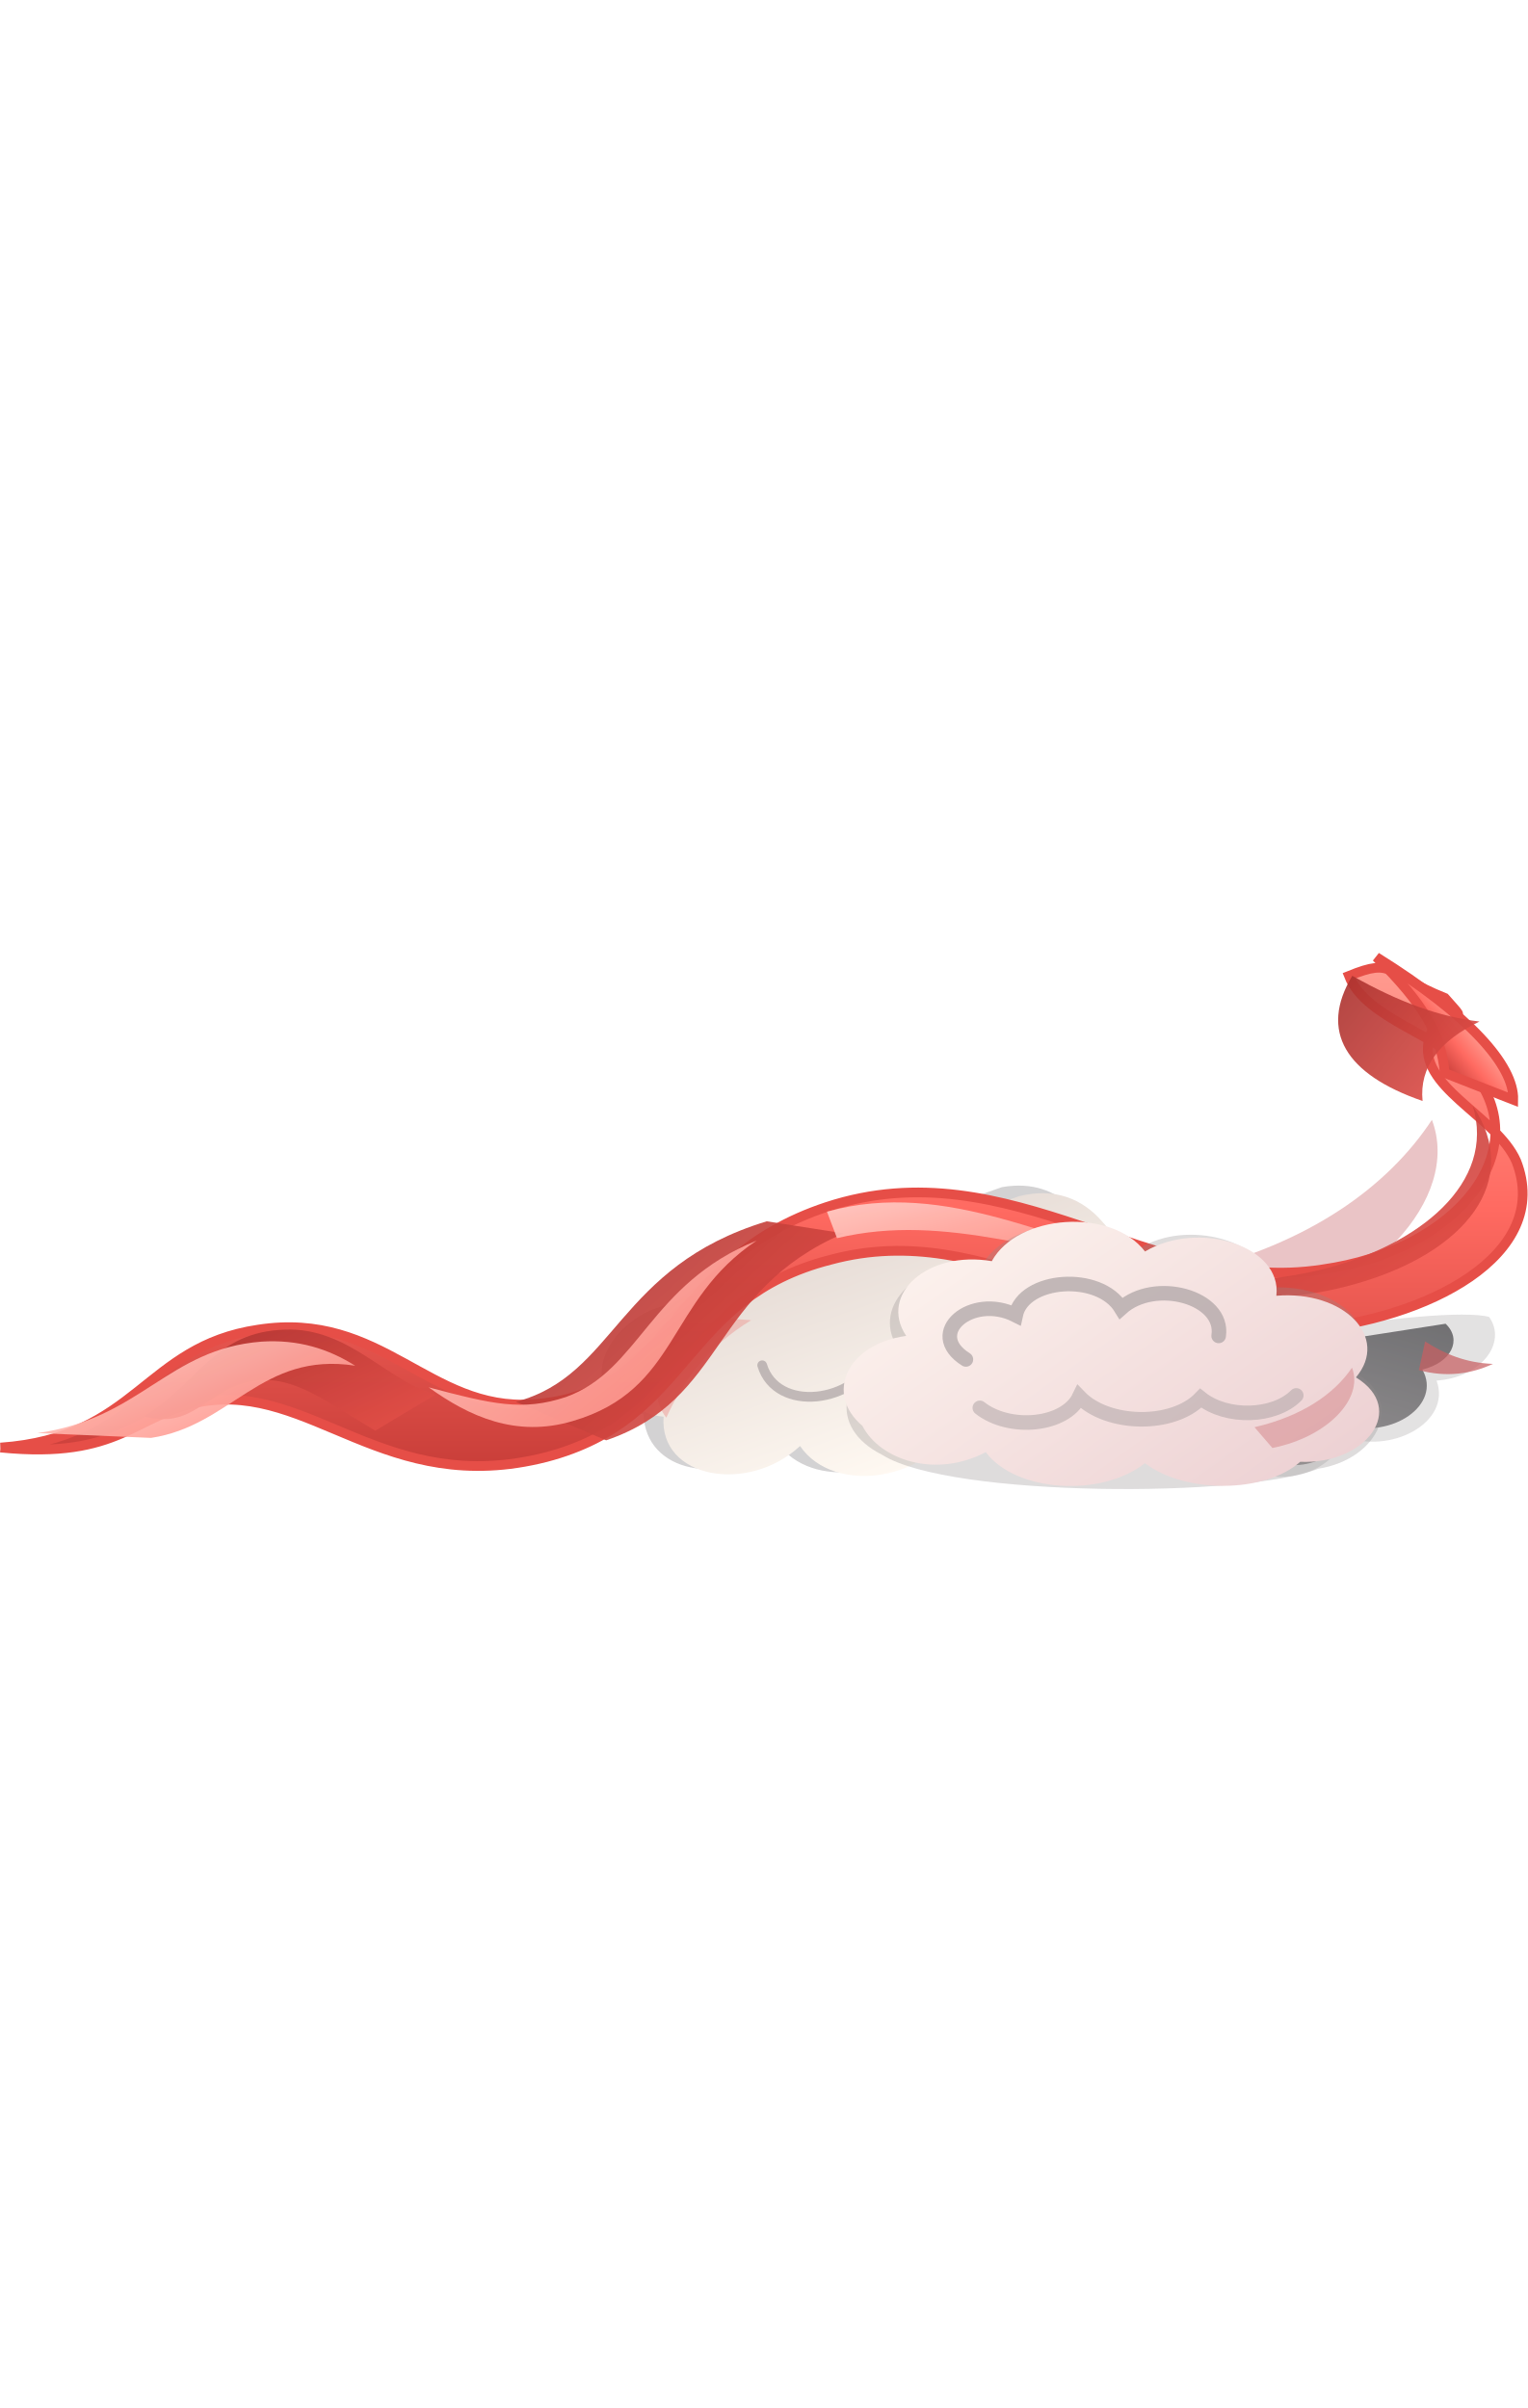
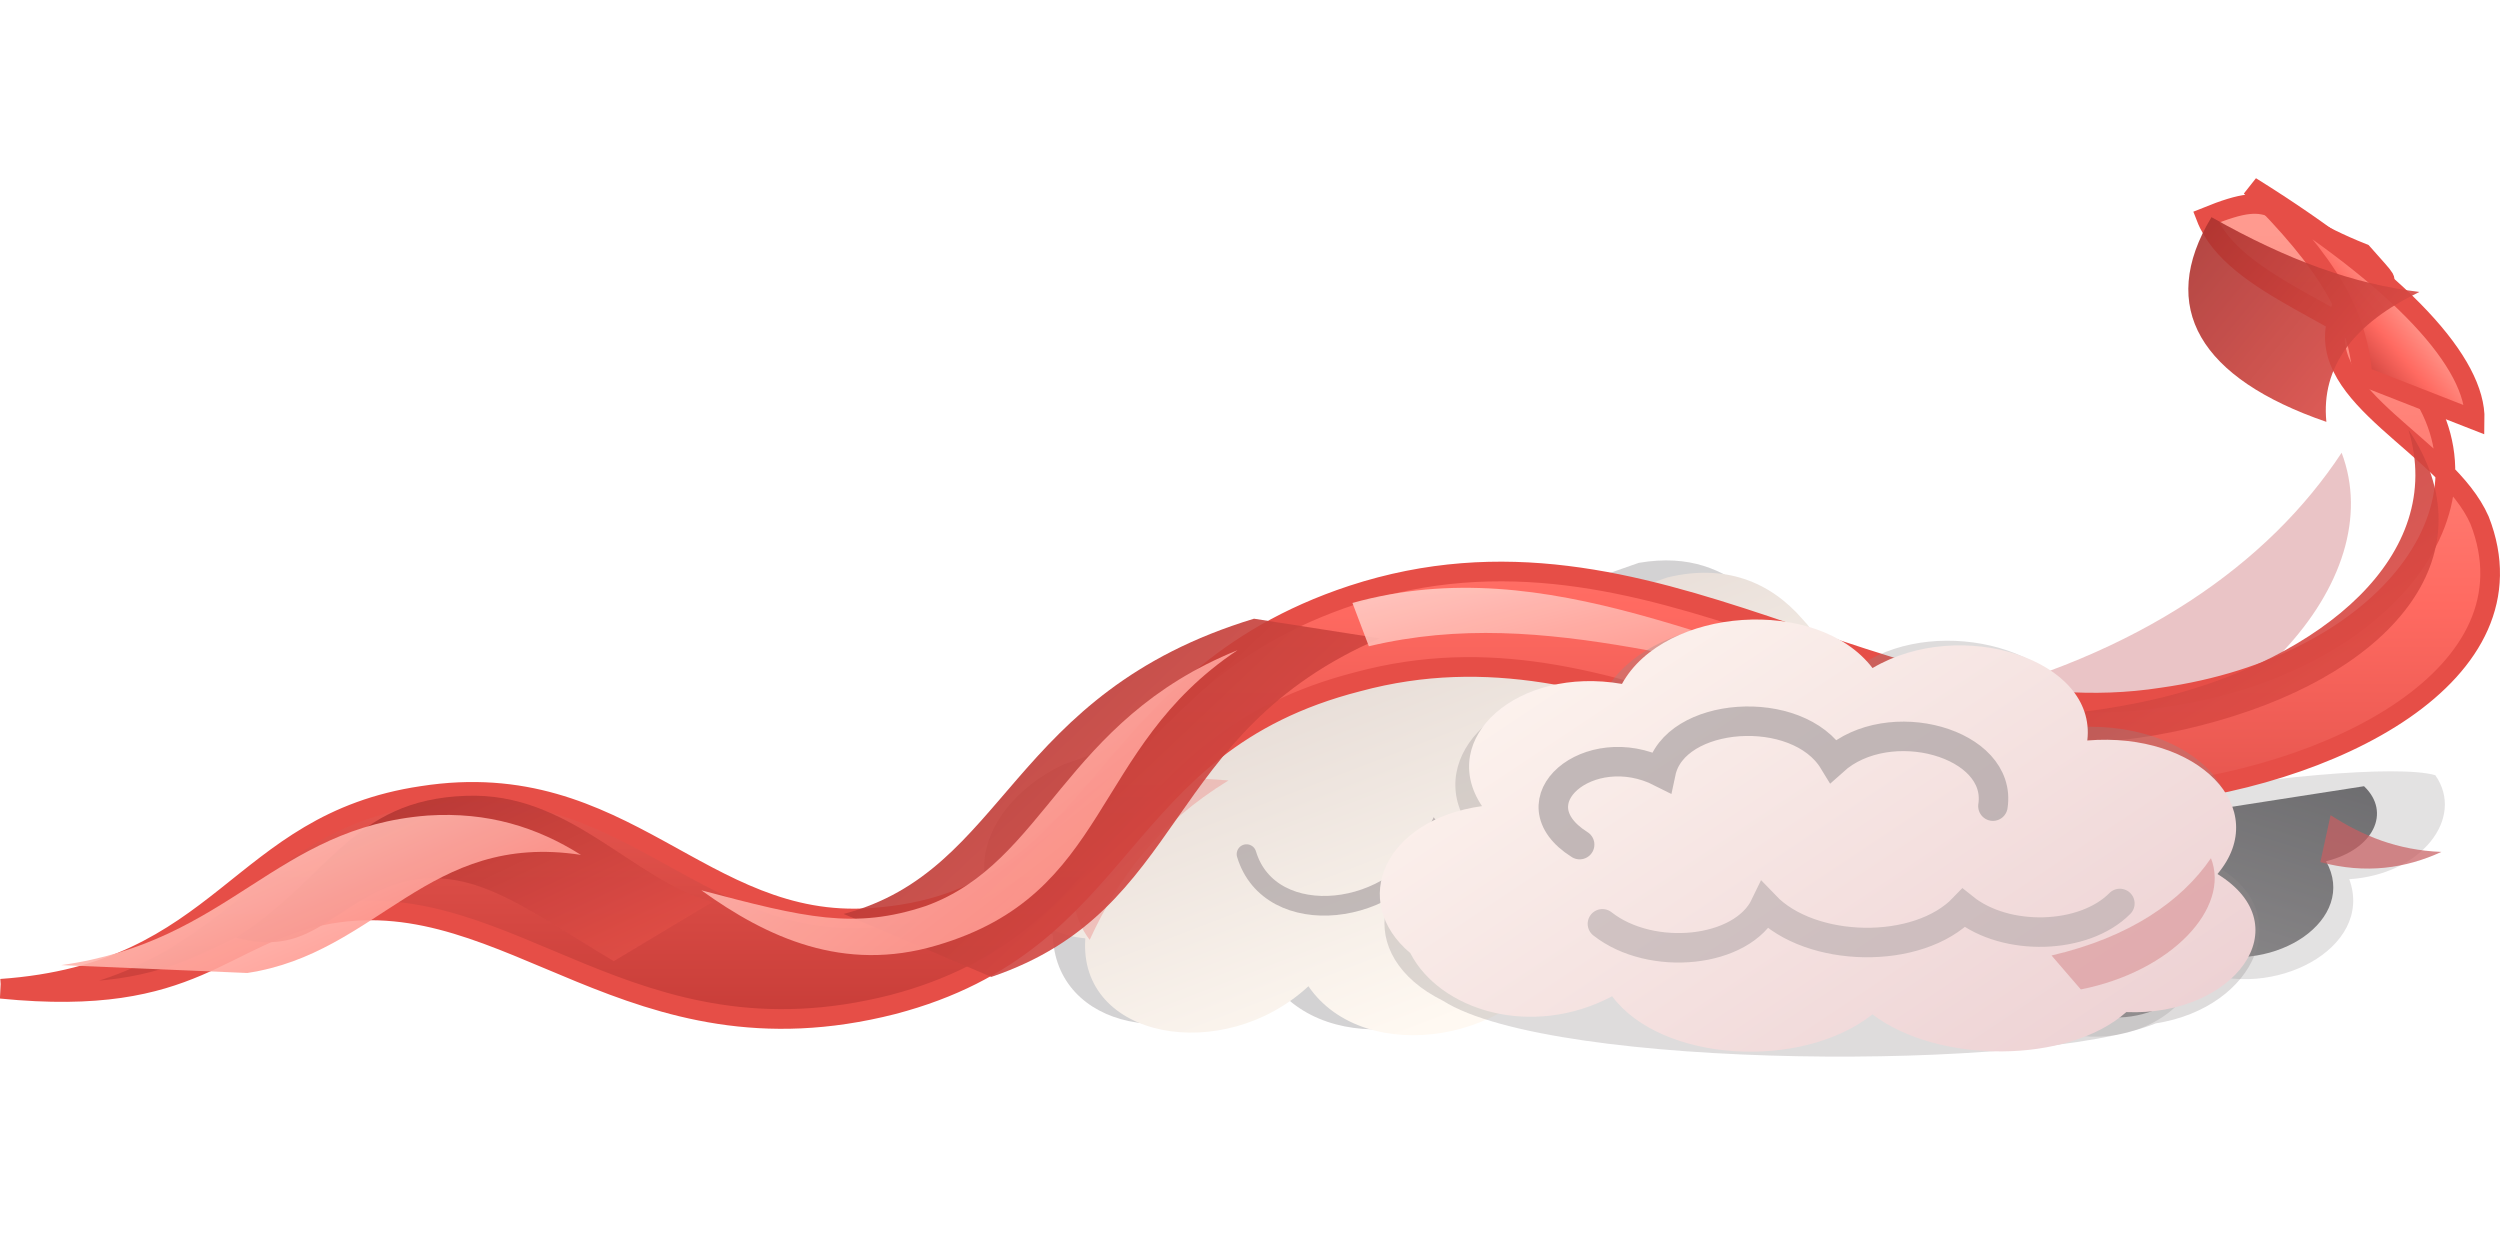
- <svg xmlns="http://www.w3.org/2000/svg" xmlns:xlink="http://www.w3.org/1999/xlink" id="right_down" data-name="right down" width="78.647" height="124.004" viewBox="0 0 78.647 124.004">
+ <svg xmlns="http://www.w3.org/2000/svg" xmlns:xlink="http://www.w3.org/1999/xlink" id="right_down" data-name="right down" width="63.557" height="31.453" viewBox="0 0 63.557 31.453">
  <defs>
-     <linearGradient id="_未命名的渐变_4" data-name="未命名的渐变 4" x1="-217.245" y1="315.13" x2="-217.167" y2="315.052" gradientTransform="translate(35979.29 -34161.808) rotate(-8.8359) scale(187.5908 89.8504)" gradientUnits="userSpaceOnUse">
+     <linearGradient id="_未命名的渐变_4" data-name="未命名的渐变 4" x1="-224.871" y1="267.858" x2="-224.809" y2="267.795" gradientTransform="translate(38034.066 -30234.364) rotate(-8.8359) scale(187.5908 89.8504)" gradientUnits="userSpaceOnUse">
      <stop offset="0" stop-color="#777173" />
      <stop offset="1" stop-color="#28272b" />
    </linearGradient>
-     <linearGradient id="_未命名的渐变_5" data-name="未命名的渐变 5" x1="-216.756" y1="313.712" x2="-216.756" y2="313.619" gradientTransform="translate(-71096.262 -15570.411) rotate(160.6832) scale(285.8657 -122.0824)" gradientUnits="userSpaceOnUse">
+     <linearGradient id="_未命名的渐变_5" data-name="未命名的渐变 5" x1="-224.363" y1="266.452" x2="-224.363" y2="266.377" gradientTransform="translate(-71248.937 -9455.919) rotate(160.6832) scale(285.8657 -122.0824)" gradientUnits="userSpaceOnUse">
      <stop offset="0" stop-color="#fff9f2" />
      <stop offset="1" stop-color="#e8ded8" />
    </linearGradient>
-     <linearGradient id="_未命名的渐变_17" data-name="未命名的渐变 17" x1="-217.024" y1="319.306" x2="-217.024" y2="319.188" gradientTransform="translate(103342.438 69443.687) scale(476 -217.3269)" gradientUnits="userSpaceOnUse">
+     <linearGradient id="_未命名的渐变_17" data-name="未命名的渐变 17" x1="-224.632" y1="272.057" x2="-224.632" y2="271.962" gradientTransform="translate(106956.705 59130.479) scale(476 -217.3269)" gradientUnits="userSpaceOnUse">
      <stop offset="0" stop-color="#ff9a8f" />
      <stop offset=".48" stop-color="#ff6a61" />
      <stop offset="1" stop-color="#c93e39" />
    </linearGradient>
-     <linearGradient id="_未命名的渐变_17-2" data-name="未命名的渐变 17" x1="-236.028" y1="319.218" x2="-236.028" y2="319.075" gradientTransform="translate(-15155.764 -9347.468) rotate(-129.5167) scale(71.7832 18.0715)" xlink:href="#_未命名的渐变_17" />
-     <linearGradient id="_未命名的渐变_3" data-name="未命名的渐变 3" x1="-223.685" y1="319.618" x2="-223.545" y2="319.478" gradientTransform="translate(19468.361 13503.26) scale(87 -42.033)" gradientUnits="userSpaceOnUse">
+     <linearGradient id="_未命名的渐变_17-2" data-name="未命名的渐变 17" x1="-243.599" y1="271.612" x2="-243.599" y2="271.496" gradientTransform="translate(-14852.377 -10359.245) rotate(-129.5167) scale(71.7832 18.0715)" xlink:href="#_未命名的渐变_17" />
+     <linearGradient id="_未命名的渐变_3" data-name="未命名的渐变 3" x1="-231.224" y1="272.406" x2="-231.111" y2="272.293" gradientTransform="translate(20122.734 11470.488) scale(87 -42.033)" gradientUnits="userSpaceOnUse">
      <stop offset="0" stop-color="#a9312e" />
      <stop offset="1" stop-color="#e65049" />
    </linearGradient>
-     <linearGradient id="_未命名的渐变_3-2" data-name="未命名的渐变 3" x1="-223.712" y1="319.426" x2="-223.579" y2="319.293" gradientTransform="translate(21952.338 29129.68) scale(98 -91)" xlink:href="#_未命名的渐变_3" />
-     <linearGradient id="_未命名的渐变_3-3" data-name="未命名的渐变 3" x1="-222.945" y1="318.835" x2="-222.775" y2="318.665" gradientTransform="translate(28480.229 25478.446) scale(127.5 -79.7413)" xlink:href="#_未命名的渐变_3" />
-     <linearGradient id="_未命名的渐变_3-4" data-name="未命名的渐变 3" x1="-239.105" y1="317.242" x2="-238.965" y2="317.102" gradientTransform="translate(10167.847 16546.12) scale(42.2334 -52)" xlink:href="#_未命名的渐变_3" />
-     <linearGradient id="_未命名的渐变_11" data-name="未命名的渐变 11" x1="-222.722" y1="319.708" x2="-222.589" y2="319.575" gradientTransform="translate(21162.162 12906.156) scale(95 -40.1521)" gradientUnits="userSpaceOnUse">
+     <linearGradient id="_未命名的渐变_3-2" data-name="未命名的渐变 3" x1="-231.299" y1="272.186" x2="-231.192" y2="272.079" gradientTransform="translate(22690.409 24783.834) scale(98 -91)" xlink:href="#_未命名的渐变_3" />
+     <linearGradient id="_未命名的渐变_3-3" data-name="未命名的渐变 3" x1="-230.577" y1="271.575" x2="-230.439" y2="271.438" gradientTransform="translate(29442.766 21664.432) scale(127.5 -79.7413)" xlink:href="#_未命名的渐变_3" />
+     <linearGradient id="_未命名的渐变_3-4" data-name="未命名的渐变 3" x1="-246.851" y1="269.954" x2="-246.738" y2="269.841" gradientTransform="translate(10481.591 14042.535) scale(42.2334 -52)" xlink:href="#_未命名的渐变_3" />
+     <linearGradient id="_未命名的渐变_11" data-name="未命名的渐变 11" x1="-230.258" y1="272.499" x2="-230.151" y2="272.392" gradientTransform="translate(21877.407 10962.237) scale(95 -40.1521)" gradientUnits="userSpaceOnUse">
      <stop offset="0" stop-color="#ffd1ca" />
      <stop offset="1" stop-color="#ff857b" />
    </linearGradient>
-     <linearGradient id="_未命名的渐变_11-2" data-name="未命名的渐变 11" x1="-223.511" y1="319.432" x2="-223.344" y2="319.265" gradientTransform="translate(21926.338 24802.792) scale(98 -77.4552)" xlink:href="#_未命名的渐变_11" />
-     <linearGradient id="_未命名的渐变_11-3" data-name="未命名的渐变 11" x1="-224.175" y1="317.666" x2="-224.027" y2="317.517" gradientTransform="translate(22908.238 8591.665) scale(102 -26.8513)" xlink:href="#_未命名的渐变_11" />
-     <linearGradient id="_未命名的渐变_61" data-name="未命名的渐变 61" x1="-216.388" y1="319.153" x2="-216.3" y2="319.065" gradientTransform="translate(58270.708 61005.224) scale(269.0824 -190.9531)" gradientUnits="userSpaceOnUse">
+     <linearGradient id="_未命名的渐变_11-2" data-name="未命名的渐变 11" x1="-231.086" y1="272.189" x2="-230.951" y2="272.054" gradientTransform="translate(22664.409 21096.769) scale(98 -77.4552)" xlink:href="#_未命名的渐变_11" />
+     <linearGradient id="_未命名的渐变_11-3" data-name="未命名的渐变 11" x1="-231.79" y1="270.419" x2="-231.67" y2="270.298" gradientTransform="translate(23676.746 7276.042) scale(102 -26.8513)" xlink:href="#_未命名的渐变_11" />
+     <linearGradient id="_未命名的渐变_61" data-name="未命名的渐变 61" x1="-224" y1="271.914" x2="-223.929" y2="271.843" gradientTransform="translate(60310.543 51937.846) scale(269.0824 -190.9531)" gradientUnits="userSpaceOnUse">
      <stop offset="0" stop-color="#fff8f2" />
      <stop offset="1" stop-color="#ebcdd0" />
    </linearGradient>
  </defs>
  <g id="charcoal-smoke-01-low">
-     <path id="charcoal-smoke-01-back" d="M76.669,67.819c.945,1.349-.433,3.126-2.708,3.276.8,2.187-2.436,3.846-4.796,2.853-.429,1.97-3.608,2.804-5.202,1.421-1.53,1.393-4.198.788-3.917-.955-1.774.412-3.496-.612-3.085-2.104,2.47-3.035,17.399-5.152,19.708-4.491Z" style="fill: #817a7d; isolation: isolate; opacity: .22;" />
-     <path id="charcoal-smoke-01-mid" d="M60.604,70.317l13.822-2.149c.863.818.309,1.991-1.196,2.361,1.017,1.813-1.559,3.573-3.967,2.86.009,1.834-2.88,2.759-4.464,1.442-1.05,1.523-3.836,1.344-3.735-.371-1.664.531-3.396-.56-2.605-1.974.304-.999.74-1.746,2.145-2.169Z" style="fill: url(#_未命名的渐变_4); isolation: isolate; opacity: .62;" />
-     <path id="charcoal-smoke-01-coral-ember" d="M73.372,69.08c1.021.657,2.101,1.101,3.489,1.157-1.115.513-2.372.709-3.811.321l.322-1.478Z" style="fill: #c85e61; isolation: isolate; opacity: .72;" />
+     <path id="charcoal-smoke-01-back" d="M61.912,19.707c.763,1.089-.35,2.525-2.187,2.645.646,1.766-1.967,3.105-3.873,2.304-.346,1.591-2.914,2.264-4.201,1.147-1.235,1.125-3.389.637-3.163-.771-1.433.333-2.823-.494-2.491-1.699,1.994-2.451,14.049-4.16,15.913-3.626Z" style="fill: #817a7d; isolation: isolate; opacity: .22;" />
+     <path id="charcoal-smoke-01-mid" d="M48.94,21.723l11.16-1.735c.696.66.25,1.608-.965,1.907.821,1.464-1.259,2.885-3.204,2.309.007,1.481-2.326,2.228-3.604,1.164-.848,1.23-3.097,1.085-3.015-.3-1.344.428-2.742-.452-2.103-1.594.246-.807.597-1.41,1.732-1.751Z" style="fill: url(#_未命名的渐变_4); isolation: isolate; opacity: .62;" />
+     <path id="charcoal-smoke-01-coral-ember" d="M59.25,20.724c.825.53,1.697.889,2.817.934-.9.414-1.915.572-3.077.259l.26-1.193Z" style="fill: #c85e61; isolation: isolate; opacity: .72;" />
  </g>
  <g id="wool-puff-03-corner">
-     <path id="wool-puff-03-shadow" d="M55.093,62.036c2.593,1.803,1.299,5.453-2.145,6.467,1.204,2.387-1.744,5.164-4.878,4.615-1.645,2.998-6.314,3.666-8.045,1.173-2.851,2.355-6.821,1.519-6.885-1.461-3.134-.548-2.712-3.892.332-5.347l18.119-6.351c1.619-.277,2.655.232,3.503.903Z" style="fill: #6d686b; isolation: isolate; opacity: .3;" />
-     <path id="wool-puff-03-body" d="M56.748,62.91c1.738,1.812.56,4.744-2.448,5.604,1.313,2.349-1.744,5.164-5.017,4.567-1.336,3.18-6.332,3.963-8.094,1.384-2.682,2.49-7.258,1.672-7.025-1.509-3.043-.289-2.791-3.768.204-5.011l18.119-6.351c1.807-.44,3.231.127,4.261,1.315Z" style="fill: url(#_未命名的渐变_5);" />
-     <path id="wool-puff-03-inner" d="M52.436,65.293c2.182.979.136,3.536-2.003,3.027-.287,2.328-3.949,3.418-5.251,1.453-1.19,2.548-5.204,2.986-5.941.533" style="fill: none; isolation: isolate; opacity: .68; stroke: #a9a0a1; stroke-linecap: round; stroke-width: .5px;" />
-     <path id="wool-puff-03-edge-accent" d="M38.672,67.986c-2.22,1.359-3.464,3.054-4.369,5.018-1.12-1.448-.336-3.756,1.605-5.212l2.764.193Z" style="fill: #eda8a3; isolation: isolate; opacity: .62;" />
+     <path id="wool-puff-03-shadow" d="M44.491,15.037c2.094,1.456,1.049,4.403-1.732,5.222.972,1.927-1.408,4.17-3.939,3.727-1.329,2.421-5.098,2.96-6.496.948-2.302,1.902-5.508,1.227-5.559-1.18-2.53-.443-2.19-3.143.268-4.317l14.63-5.128c1.307-.224,2.144.187,2.829.729Z" style="fill: #6d686b; isolation: isolate; opacity: .3;" />
+     <path id="wool-puff-03-body" d="M45.826,15.742c1.404,1.463.452,3.83-1.976,4.525,1.061,1.896-1.408,4.17-4.051,3.688-1.079,2.568-5.113,3.2-6.535,1.118-2.165,2.01-5.86,1.35-5.672-1.218-2.457-.234-2.254-3.042.165-4.046l14.63-5.128c1.459-.355,2.609.102,3.44,1.062Z" style="fill: url(#_未命名的渐变_5);" />
+     <path id="wool-puff-03-inner" d="M42.344,17.667c1.762.79.11,2.855-1.617,2.444-.232,1.88-3.189,2.76-4.24,1.173-.961,2.058-4.202,2.411-4.797.43" style="fill: none; isolation: isolate; opacity: .68; stroke: #a9a0a1; stroke-linecap: round; stroke-width: .5px;" />
+     <path id="wool-puff-03-edge-accent" d="M31.231,19.841c-1.792,1.098-2.797,2.466-3.528,4.052-.904-1.169-.272-3.033,1.296-4.208l2.232.156Z" style="fill: #eda8a3; isolation: isolate; opacity: .62;" />
  </g>
  <g>
-     <path id="wool-puff-02-coral-fold" d="M61.3,65.51c6.084-1.459,10.139-4.377,12.421-7.842,1.521,4.012-3.042,9.119-10.139,10.578l-2.281-2.736Z" style="fill: #ce7376; isolation: isolate; opacity: .42;" />
+     <path id="wool-puff-02-coral-fold" d="M49.502,17.842c4.912-1.178,8.187-3.534,10.029-6.332,1.228,3.24-2.456,7.363-8.187,8.541l-1.842-2.209Z" style="fill: #ce7376; isolation: isolate; opacity: .42;" />
    <g>
      <g id="ribbon_main" data-name="ribbon main">
-         <path d="M.025,74.544c7.063-.496,7.408-5.206,13.265-6.073,6.374-.992,8.786,4.214,14.126,3.842,7.408-.496,6.891-7.437,15.16-10.163,9.475-3.099,16.71,4.586,25.496,3.223,7.063-.992,11.025-6.197,7.752-10.163-1.55-1.859-5.513-2.727-6.374-4.958,2.382-.966,1.817-.111,4.937,1.138,1.657,1.866-.113-.27-.802,2.084-.689,2.479,3.445,3.966,4.479,6.321,1.895,4.834-4.651,8.18-10.853,8.676-10.164.744-16.194-5.825-24.462-3.594-7.752,1.983-7.063,8.18-14.643,10.163-8.269,2.107-12.059-3.842-17.744-2.851-3.445.62-4.135,2.975-10.336,2.355Z" style="fill: url(#_未命名的渐变_17); stroke: #e64e47; stroke-width: .5px;" />
-         <path d="M74.38,55.255c-.175-1.95-1.031-3.496-3.521-5.968,4.806,2.994,7.092,5.587,7.051,7.349l-3.53-1.381Z" style="fill: url(#_未命名的渐变_17-2); stroke: #e64e47; stroke-width: .5px;" />
+         <path d="M.025,25.137c5.703-.4,5.981-4.203,10.711-4.904,5.147-.801,7.094,3.403,11.406,3.103,5.981-.4,5.564-6.005,12.241-8.207,7.651-2.502,13.493,3.703,20.587,2.602,5.703-.801,8.903-5.004,6.26-8.207-1.252-1.501-4.451-2.202-5.147-4.003,1.924-.78,1.467-.089,3.986.919,1.338,1.507-.091-.218-.648,1.683-.556,2.002,2.782,3.203,3.617,5.104,1.53,3.903-3.756,6.605-8.764,7.006-8.207.601-13.076-4.704-19.753-2.902-6.26,1.601-5.703,6.605-11.824,8.207-6.677,1.701-9.737-3.103-14.328-2.302-2.782.5-3.338,2.402-8.346,1.901Z" style="fill: url(#_未命名的渐变_17); stroke: #e64e47; stroke-width: .5px;" />
+         <path d="M60.064,9.562c-.141-1.575-.832-2.823-2.843-4.819,3.881,2.417,5.726,4.511,5.693,5.934l-2.85-1.115Z" style="fill: url(#_未命名的渐变_17-2); stroke: #e64e47; stroke-width: .5px;" />
      </g>
      <g id="ribbon_shadow" data-name="ribbon shadow" style="opacity: .9;">
-         <path d="M7.433,72.933c2.929-1.859,3.618-4.338,7.235-4.462,3.273-.124,5.168,2.603,7.752,3.346l-3.101,1.859c-2.929-1.735-4.651-3.223-7.063-2.355-1.895.744-2.584,2.231-4.824,1.611Z" style="fill: url(#_未命名的渐变_3);" />
-         <path d="M26.555,72.189c5.168-1.363,5.168-6.941,12.92-9.296l3.962.62c-6.891,2.975-6.029,8.552-12.231,10.659l-4.651-1.983Z" style="fill: url(#_未命名的渐变_3-2);" />
-         <path d="M54.807,64.504c5.34,1.859,9.647,1.735,13.265.868,4.996-1.239,8.958-4.462,7.752-8.428,2.584,3.842-.344,7.561-6.029,9.172-5.168,1.487-10.336.496-14.988-1.611Z" style="fill: url(#_未命名的渐变_3-3);" />
-         <path d="M69.623,50.251c2.412,1.363,4.479,2.107,6.546,2.355-2.067.992-3.101,2.355-2.929,4.09-3.962-1.363-5.34-3.594-3.618-6.445Z" style="fill: url(#_未命名的渐变_3-4);" />
+         <path d="M6.006,23.835c2.365-1.501,2.921-3.503,5.842-3.603,2.643-.1,4.173,2.102,6.26,2.702l-2.504,1.501c-2.365-1.401-3.756-2.602-5.703-1.901-1.53.601-2.087,1.801-3.895,1.301Z" style="fill: url(#_未命名的渐变_3);" />
+         <path d="M21.447,23.235c4.173-1.101,4.173-5.604,10.433-7.506l3.199.5c-5.564,2.402-4.869,6.905-9.876,8.607l-3.756-1.601Z" style="fill: url(#_未命名的渐变_3-2);" />
+         <path d="M44.259,17.03c4.312,1.501,7.79,1.401,10.711.701,4.034-1.001,7.233-3.603,6.26-6.805,2.087,3.103-.278,6.105-4.869,7.406-4.173,1.201-8.346.4-12.102-1.301Z" style="fill: url(#_未命名的渐变_3-3);" />
+         <path d="M56.222,5.521c1.947,1.101,3.617,1.701,5.286,1.901-1.669.801-2.504,1.901-2.365,3.303-3.199-1.101-4.312-2.902-2.921-5.204Z" style="fill: url(#_未命名的渐变_3-4);" />
      </g>
      <g id="ribbon_highlight" data-name="ribbon highlight" style="opacity: .9;">
-         <path d="M1.92,73.8c5.34-.744,6.719-4.338,11.542-4.71,1.895-.124,3.445.372,4.824,1.239-4.824-.744-6.374,3.099-10.509,3.718l-5.857-.248Z" style="fill: url(#_未命名的渐变_11);" />
-         <path d="M22.076,71.445c3.273.868,4.824,1.239,7.063.496,3.79-1.363,4.307-5.825,9.819-8.056-4.651,3.099-3.962,7.684-9.475,9.296-2.929.868-5.34-.248-7.408-1.735Z" style="fill: url(#_未命名的渐变_11-2);" />
-         <path d="M42.576,62.397c6.202-1.735,11.887,1.735,17.572,2.851-6.202-.496-11.37-2.851-17.055-1.487l-.517-1.363Z" style="fill: url(#_未命名的渐变_11-3);" />
+         <path d="M1.555,24.536c4.312-.601,5.425-3.503,9.32-3.803,1.53-.1,2.782.3,3.895,1.001-3.895-.601-5.147,2.502-8.485,3.002l-4.729-.2Z" style="fill: url(#_未命名的渐变_11);" />
+         <path d="M17.83,22.634c2.643.701,3.895,1.001,5.703.4,3.06-1.101,3.478-4.704,7.929-6.505-3.756,2.502-3.199,6.205-7.651,7.506-2.365.701-4.312-.2-5.981-1.401Z" style="fill: url(#_未命名的渐变_11-2);" />
+         <path d="M34.383,15.329c5.008-1.401,9.598,1.401,14.188,2.302-5.008-.4-9.181-2.302-13.771-1.201l-.417-1.101Z" style="fill: url(#_未命名的渐变_11-3);" />
      </g>
    </g>
  </g>
  <g id="wool-puff-02-round">
-     <path id="wool-puff-02-shadow" d="M45.426,74.922c-2.869-1.425-2.254-4.347.922-5.344-1.639-2.138.717-4.703,4.201-4.418,1.332-2.351,6.045-2.921,8.094-.855,2.459-1.568,6.66-.427,6.865,1.995,3.484-.142,5.84,2.28,4.201,4.347,2.664,1.425,1.332,4.489-1.844,4.988-3.688,1.496-18.955,1.496-22.439-.713Z" style="fill: #8f898b; isolation: isolate; opacity: .3;" />
-     <path id="wool-puff-02-body" d="M44.401,73.426c-1.947-1.639-.82-4.204,2.254-4.632-1.434-2.138,1.127-4.418,4.406-3.848,1.332-2.423,6.148-2.779,7.889-.499,2.766-1.639,7.07-.285,6.762,2.28,3.484-.285,5.84,2.138,4.098,4.204,2.664,1.639.512,4.489-2.869,4.347-1.844,1.639-5.943,1.639-7.992.071-2.254,1.781-6.66,1.496-8.197-.57-2.562,1.354-5.43.427-6.353-1.354Z" style="fill: url(#_未命名的渐变_61);" />
-     <path id="wool-puff-02-inner-01" d="M49.729,70.006c-2.152-1.354.307-3.42,2.562-2.28.41-1.924,4.303-2.209,5.43-.356,1.742-1.568,5.328-.57,5.021,1.425" style="fill: none; isolation: isolate; opacity: .68; stroke: #a9a0a1; stroke-linecap: round; stroke-width: .75px;" />
-     <path id="wool-puff-02-inner-02" d="M50.446,72.5c1.537,1.211,4.406.926,5.123-.57,1.434,1.496,4.816,1.568,6.25.071,1.332,1.069,3.791.998,4.918-.142" style="fill: none; isolation: isolate; opacity: .5; stroke: #a9a0a1; stroke-linecap: round; stroke-width: .75px;" />
-     <path id="wool-puff-02-coral-fold-2" data-name="wool-puff-02-coral-fold" d="M64.586,73.497c2.459-.57,4.098-1.71,5.021-3.064.615,1.568-1.23,3.563-4.098,4.133l-.922-1.069Z" style="fill: #ce7376; isolation: isolate; opacity: .42;" />
+     <path id="wool-puff-02-shadow" d="M36.684,25.442c-2.317-1.151-1.82-3.51.745-4.315-1.324-1.726.579-3.797,3.392-3.567,1.075-1.899,4.881-2.359,6.536-.69,1.986-1.266,5.378-.345,5.543,1.611,2.813-.115,4.716,1.841,3.392,3.51,2.151,1.151,1.075,3.625-1.489,4.027-2.978,1.208-15.305,1.208-18.118-.575Z" style="fill: #8f898b; isolation: isolate; opacity: .3;" />
+     <path id="wool-puff-02-body" d="M35.857,24.234c-1.572-1.323-.662-3.395,1.82-3.74-1.158-1.726.91-3.567,3.558-3.107,1.075-1.956,4.964-2.244,6.37-.403,2.234-1.323,5.708-.23,5.46,1.841,2.813-.23,4.716,1.726,3.309,3.395,2.151,1.323.414,3.625-2.317,3.51-1.489,1.323-4.798,1.323-6.453.058-1.82,1.438-5.378,1.208-6.619-.46-2.068,1.093-4.385.345-5.129-1.093Z" style="fill: url(#_未命名的渐变_61);" />
+     <path id="wool-puff-02-inner-01" d="M40.159,21.472c-1.737-1.093.248-2.762,2.068-1.841.331-1.554,3.475-1.784,4.385-.288,1.406-1.266,4.302-.46,4.054,1.151" style="fill: none; isolation: isolate; opacity: .68; stroke: #a9a0a1; stroke-linecap: round; stroke-width: .75px;" />
+     <path id="wool-puff-02-inner-02" d="M40.738,23.486c1.241.978,3.558.748,4.137-.46,1.158,1.208,3.888,1.266,5.047.058,1.075.863,3.061.805,3.971-.115" style="fill: none; isolation: isolate; opacity: .5; stroke: #a9a0a1; stroke-linecap: round; stroke-width: .75px;" />
+     <path id="wool-puff-02-coral-fold-2" data-name="wool-puff-02-coral-fold" d="M52.155,24.291c1.986-.46,3.309-1.381,4.054-2.474.496,1.266-.993,2.877-3.309,3.337l-.745-.863Z" style="fill: #ce7376; isolation: isolate; opacity: .42;" />
  </g>
</svg>
